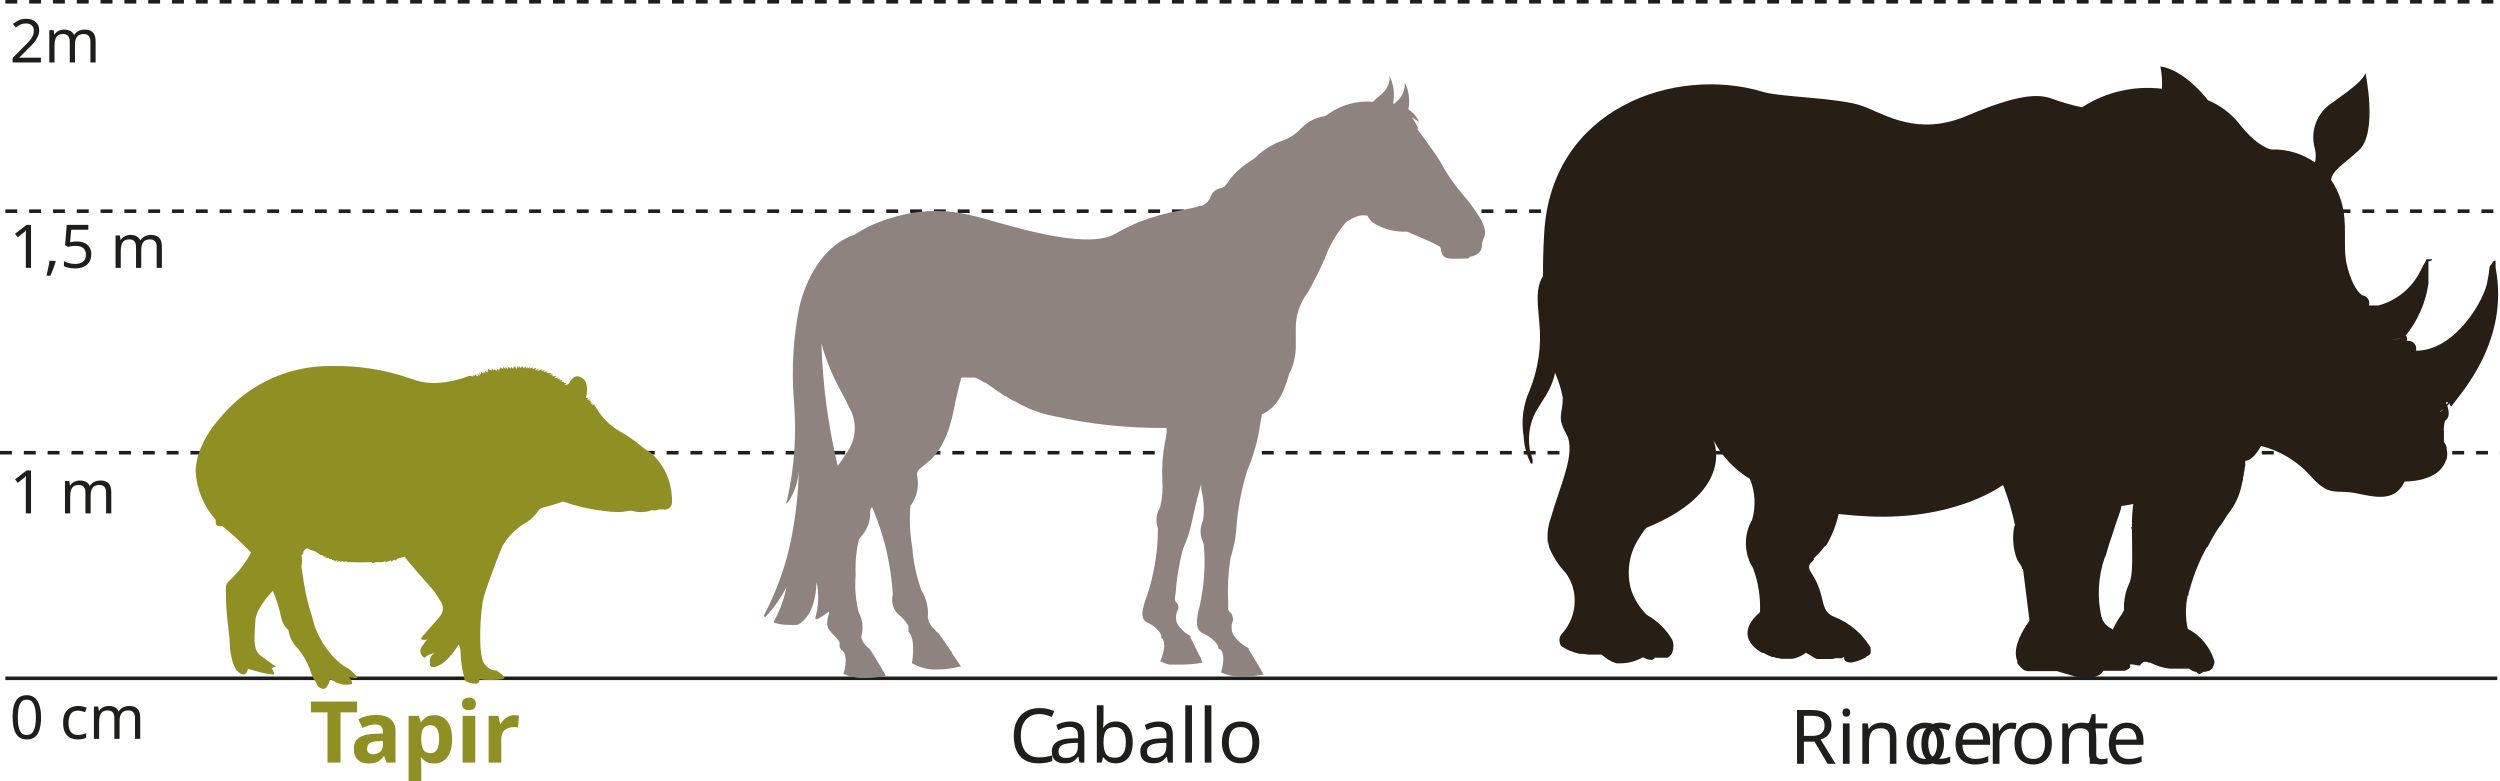
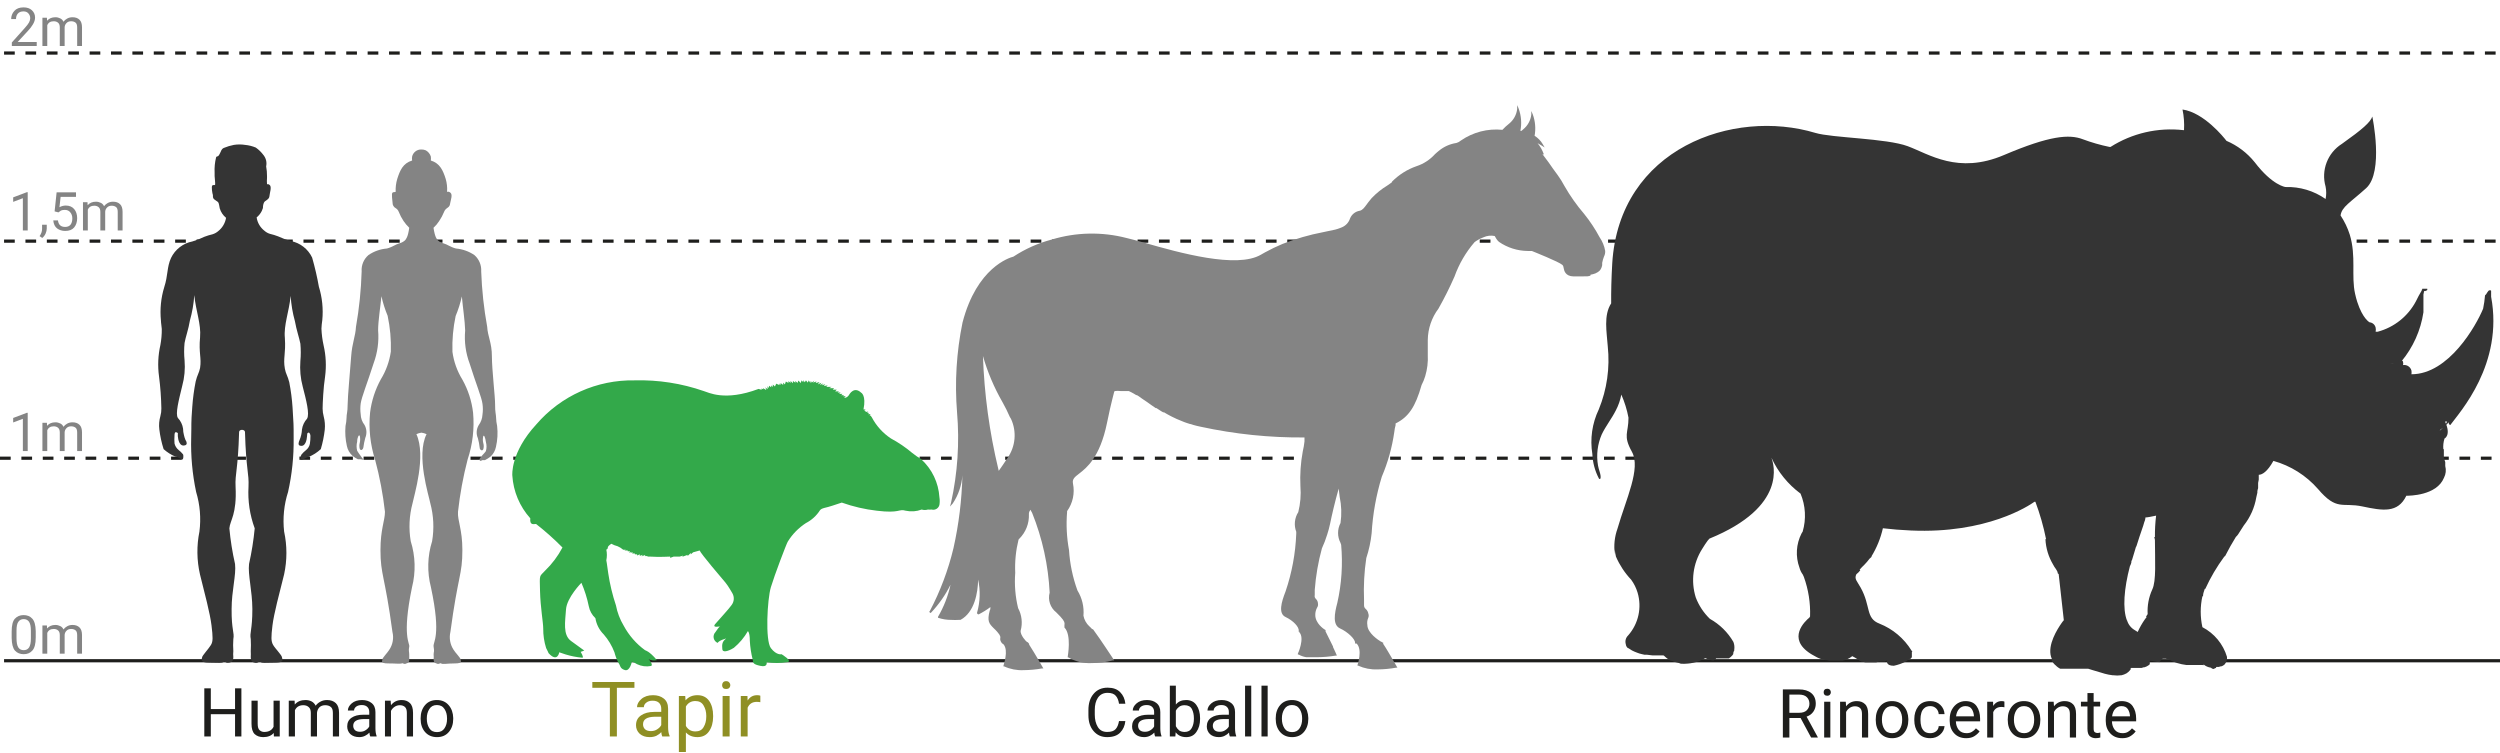
- <svg xmlns="http://www.w3.org/2000/svg" viewBox="0 0 210.01 65.56">
+ <svg xmlns="http://www.w3.org/2000/svg" viewBox="0 0 233.79 70.38">
  <defs>
-     <style>.cls-1,.cls-2{fill:none;stroke:#1e1e1c;stroke-miterlimit:10;stroke-width:0.3px;}.cls-1{stroke-dasharray:1 1;}.cls-3{font-size:6.32px;}.cls-10,.cls-3{fill:#1e1e1c;font-family:BarlowSemiCondensed-Light, Barlow Semi Condensed;font-weight:300;}.cls-4{letter-spacing:0em;}.cls-5{font-size:7.17px;font-family:BarlowSemiCondensed-SemiBold, Barlow Semi Condensed;font-weight:600;}.cls-13,.cls-5{fill:#8f8f24;}.cls-6{letter-spacing:-0.03em;}.cls-7{letter-spacing:0em;}.cls-8{letter-spacing:0em;}.cls-9{letter-spacing:-0.01em;}.cls-10{font-size:5.06px;}.cls-11{fill:#271e16;}.cls-12{fill:#8e837e;}</style>
+     <style>
+ 	.cls-1,
+ 	.cls-2{fill:none;stroke:#1e1e1c;stroke-miterlimit:10;stroke-width:0.3px;}
+ 	.cls-1{stroke-dasharray:1 1;}
+ 	.cls-3{font-size:6.32px;}
+ 	.cls-10,
+ 	.cls-3{fill:#1e1e1c;font-family:"Roboto", sans-serif;}
+ 	.cls-4{letter-spacing:0em;}
+ 	.cls-5{font-size:7.17px;fill:#8f8f24;font-family:"Roboto", sans-serif;}
+ 	.cls-6{letter-spacing:-0.03em;}
+ 	.cls-7{letter-spacing:0em;}
+ 	.cls-8{letter-spacing:0em;}
+ 	.cls-9{letter-spacing:-0.01em;}
+ 	.cls-10{font-size:5px;fill:#848484;}
+ 	.cls-11{fill:#343434;}
+ 	.cls-12{fill:#33a94a;}
+ 	.cls-13{fill:#848484;}
+ </style>
  </defs>
  <g data-name="Layer 2">
-     <line class="cls-1" x2="210.01" y1="38.03" y2="38.03" />
-     <line class="cls-1" x1=".45" x2="210.01" y1="17.74" y2="17.74" />
-     <line class="cls-1" x1=".45" x2="210.01" y1=".15" y2=".15" />
-     <line class="cls-2" x1=".45" x2="209.78" y1="56.98" y2="56.98" />
-     <text class="cls-3" transform="translate(84.77 64.06)">
-       <tspan class="cls-4">C</tspan>
-       <tspan x="3.29" y="0">aballo</tspan>
+     <line class="cls-1" x2="233.79" y1="42.85" y2="42.85" />
+     <line class="cls-1" x1=".38" x2="233.79" y1="22.55" y2="22.55" />
+     <line class="cls-1" x1=".38" x2="233.79" y1="4.96" y2="4.96" />
+     <line class="cls-2" x1=".38" x2="233.79" y1="61.79" y2="61.79" />
+     <text class="cls-3" transform="translate(88.41 68.87)">
+       <tspan x="13" y="0">Caballo</tspan>
    </text>
-     <text class="cls-5" transform="translate(25.98 64.06)">
-       <tspan class="cls-6">T</tspan>
-       <tspan x="3.45" y="0">apir</tspan>
+     <text class="cls-3" transform="translate(12.59 68.87)">
+       <tspan x="6" y="0">Humano</tspan>
    </text>
-     <text class="cls-3" transform="translate(150.35 64.16)">Rino<tspan class="cls-7" x="10.71" y="0">c</tspan>
-       <tspan x="13.58" y="0">e</tspan>
-       <tspan class="cls-8" x="16.52" y="0">r</tspan>
-       <tspan x="18.53" y="0">on</tspan>
-       <tspan class="cls-9" x="24.55" y="0">t</tspan>
-       <tspan x="26.46" y="0">e</tspan>
+     <text class="cls-5" transform="translate(49.22 68.87)">
+       <tspan x="6" y="0">Tapir</tspan>
    </text>
-     <text class="cls-10" transform="translate(.81 62.07)">0 cm</text>
-     <text class="cls-10" transform="translate(.81 43.13)">1 m</text>
-     <text class="cls-10" transform="translate(.81 22.5)">1,5 m</text>
-     <text class="cls-10" transform="translate(.81 5.25)">2m</text>
-     <path class="cls-11" d="M128,36.71a5.28,5.28,0,0,0,.6,2.22s.1.09.12,0c.13-.25-.18-.91-.21-1.18a5.07,5.07,0,0,1,.34-2.83c.37-.77.9-1.43,1.28-2.19a5.23,5.23,0,0,0,.5-1.42,9.81,9.81,0,0,1,.65,2.09c0,1.44-.53,1.59.31,3.09s-.54,4.28-1.31,7a4.85,4.85,0,0,0-.24,2.29c0-.14,0-.28,0-.42a2.76,2.76,0,0,0,.11.67,7.13,7.13,0,0,0,1.37,2.09,4,4,0,0,1,.59,1.17,4.14,4.14,0,0,1-.86,3.9.8.8,0,0,0-.22.8c0,.12.13.36.25.36h0s0,0,0,0l.13.08,0,0,.19.11h0l.2.1,0,0,.46.17h0l.22.06h0l.25.06h0l.24,0h0l.49.06h.68l.15,0h0l.1,0h.06s.07,0,.09,0h0a4,4,0,0,0,.34.27l.11.07.09.07.15.08.1.06.16.07.12.05.19.06.1,0a1.76,1.76,0,0,0,.31,0,3.76,3.76,0,0,0,1.77-.49s.05,0,.06,0,0,0,0,0a1.81,1.81,0,0,0,.71.21h0c.07,0,.13-.09.2-.09s0-.1,0-.1h.39l.09,0,.13,0,.09,0,.13,0,.09,0,.11,0,.09,0,.1-.06.08-.06.09-.09.06-.07a.5.5,0,0,0,.08-.12l0-.07a1.35,1.35,0,0,0,.08-.24s0-.05,0-.08h0a1.33,1.33,0,0,0-.08-.71,5.6,5.6,0,0,0-2.13-2.09,5.37,5.37,0,0,1-1.29-2,5.24,5.24,0,0,1,.58-4.38h0a9.34,9.34,0,0,1,.52-.78,1.36,1.36,0,0,1,.16-.17c7.12-2.91,5.83-6.83,5.62-7.35h0A8.29,8.29,0,0,0,147,40.23a5.24,5.24,0,0,1,.18,3.45,1,1,0,0,0-.1.17s0,0,0,0a3.93,3.93,0,0,0-.19,3.1s0,0,0,0a1.92,1.92,0,0,0,.3.63l.1.21a9.59,9.59,0,0,1,.56,3.59l-.07.11s0,0,0,0c-.38.31-2.08,1.88.12,3.28l.15.08h0l.1,0,.29.16.14.06.28.12.12,0,.28.09.09,0,.28.06h.07l.27,0h.36l.24,0h0l.22-.05h0l.21-.07h0a2.21,2.21,0,0,0,.74-.42s0,0,0,0h0s-.11,0-.11,0h0c.58.29.7.46,1,.56h.12l.2,0,.12,0,.17,0h.48l.13,0h.08l.27-.07h.05l.12,0,.07,0,.11,0,.07,0,.09,0,0,0,.15-.08,0,0,.06,0,0,0,0,0h0s0,0,0,0-.14.45.61.45h0a4.14,4.14,0,0,0,1.12-.39c.07,0,.13-.13.19-.16l.05,0,.11-.07,0,0,.08-.07,0,0,.06-.09v0a.65.65,0,0,0,0-.13l0,0s0-.07,0-.1v0s.05-.06,0-.09,0,0,0-.06l0-.09h0a.11.11,0,0,1,0,0,.35.35,0,0,0-.07-.12,6.15,6.15,0,0,0-2.93-2.45c-1.29-.48-.77-1.59-1.71-3.27-.32-.58-.6-.79-.39-1.21a2.26,2.26,0,0,0,.34-.35s0-.06-.05-.06c.12-.13.26-.28.44-.45a4.69,4.69,0,0,0,.46-.54,2.18,2.18,0,0,0,.22-.21s0,0,0,0a8.75,8.75,0,0,0,1-2.57c.8.09,1.65.16,2.54.2,6.89.31,10.73-2.26,11.22-2.61h.07a21.74,21.74,0,0,1,1,3.39h-.06a5,5,0,0,0,.22,2.83c.12.27.42.53.42.79h0s.07,0,.09.08l.52,4.16h0s0,0,0,0l0,.06h0l0,.08,0,0-.07.1h0c-.42.59-1.31,2-1,3.1a.84.84,0,0,0,.06.14.74.74,0,0,0,0,.14h0l0,.06a2,2,0,0,0,.17.23l.22.22.07.06.13.1.08,0,.11.07.09,0,.1,0,.08,0,.1,0,.09,0h.57l.35,0h.82l.14,0,.16,0,.11,0,.05,0h-.1s.64.2,1.15.34a4.64,4.64,0,0,0,.7.19h0a2.84,2.84,0,0,0,.38,0h.08a2.68,2.68,0,0,0,.65,0h.06a1.32,1.32,0,0,0,.45-.18l.05,0a.83.83,0,0,0,.15-.11h0a.57.57,0,0,0,.13-.14l0,0a1.13,1.13,0,0,0,.1-.13h.07s-.05,0-.05,0h0v0a0,0,0,0,0,.06,0v0h.09s0,0,0,0,.07,0,.11,0h.3l.13,0H178l.15,0,.07,0,.2,0,.06,0,.19-.08,0,0a1.18,1.18,0,0,0,.19-.11.39.39,0,0,0,.08-.1s0,0,0,0a.36.36,0,0,0,0-.09.09.09,0,0,1,0,0,.28.28,0,0,1,0-.09s0,0,0-.08h-.07l0,0,.05,0s0,0,0,0c.3,0,.59.11.85.11h0s.07-.15.11-.15.12-.16.18-.16h.06l.21,0h0a.67.67,0,0,1,.17.06l.06,0v0h.07a4.61,4.61,0,0,0,1.64.51h.71l.24,0h.07l.15,0,.06,0,.12,0,.05,0,.12,0h0s.07,0,.09,0v0h0a1.4,1.4,0,0,0,.66.29s0,.05,0,.05.15.11.22.11h0c.07,0,.15-.08.22-.09s0-.09.05-.09l.21,0h0l.2-.06h.05l.17-.08h0l.14-.11,0,0,.11-.15c0-.1.07-.19.1-.29s0-.06,0-.1a.88.88,0,0,0,0-.16v-.09l0-.11s0,.05,0,0a1.69,1.69,0,0,0,0,.23h0a4.52,4.52,0,0,0-2.23-2.7,6.43,6.43,0,0,1,0-2.8l.06,0s0,0,0-.06c0-.2.1-.4.15-.61l0,0s0,0,0,0A16.25,16.25,0,0,1,185.36,46l.09-.06s0,0,0,0c.31-.61.64-1.19,1-1.72a.91.91,0,0,0,.2-.24s0,0,0,0l.52-.81a5.7,5.7,0,0,0,1.15-2.47h0s0,0,0,0,.06-.28.1-.42l0-.13a2.86,2.86,0,0,0,.07-.28l0-.13.06-.25,0-.1.06-.29h0c0-.1,0-.18,0-.26v0c0-.05,0-.09,0-.13.31,0,.78-.27,1.33-1.25A8.36,8.36,0,0,1,194,39.87c1.72,2,2.19,1.19,4,1.58s3.22.63,4-1c0,0,.05,0,0,0,.25,0,2.75,0,3.41-1.63a1.48,1.48,0,0,0,.12-1.07s0,0,0-.06h0l0-.07,0-.07a.56.56,0,0,0-.05-.08l0-.07-.07-.11-.06-.08a.22.22,0,0,0-.05-.08.3.3,0,0,0,0-.08l0-.08,0-.09,0-.09,0-.07,0-.14a.14.14,0,0,1,0-.06,1.06,1.06,0,0,1,0-.19s0,0,0,0a2.71,2.71,0,0,1,.1-1s.64-.27.06-1.54h.19a2.27,2.27,0,0,1-.62.79l-.07,0s0,0,0,0a4.43,4.43,0,0,0,.83-.71s0,.13,0,.12.06.14.14.14h0c.85-1.17,4.89-5.54,3.71-11.65,0-.06,0-.39,0-.43l0,0a.36.36,0,0,0,0-.09v0l0-.06h0l-.07,0h0l-.06,0h0l-.06.06,0,0-.09.12s0,0,0,0-.09.13-.11.18l-.11.11v0a9.62,9.62,0,0,1-.18,1.21c-.18,1.47-2.65,5.88-6,5.88h0a1.22,1.22,0,0,0,0-.33.69.69,0,0,0-.77-.5.45.45,0,0,0,0-.29c0-.09-.09-.14-.24-.14a1.39,1.39,0,0,1-1,.31,1.72,1.72,0,0,0,.88-.21h.17a9,9,0,0,0,2-4.48c0-.12,0-.39,0-.5s0-.06,0-.09,0-.19,0-.26,0-.1,0-.12,0-.36,0-.36h0s0-.06,0-.14,0,.07,0,.06a1.11,1.11,0,0,0,0-.17l0,0a2.32,2.32,0,0,0,0-.3h.1s.2-.07.2-.09h0v-.07h0s-.23,0-.24,0h-.22l0,0h0a.05.05,0,0,0,0,0h0l0,0h0l-.05.06v0l0,.05v0h0c-.15.24-.34.62-.53,1a5.53,5.53,0,0,1-3.46,2.77H199a.66.66,0,0,0-.55-.85s-.62-.32-1.11-1.85c-.07-.22-.13-.46-.2-.73-.37-1.62.12-3.41-.48-5.38a6.9,6.9,0,0,0-.84-1.74c.12-.8.88-1.16,2.33-2.48,1.62-1.47.56-6.49.56-6.49-.18.52-.89,1.14-2.76,2.47a3.44,3.44,0,0,0-1.48,3.92,2.65,2.65,0,0,1,0,1.12,6,6,0,0,0-3.64-1.09s-1.17-.13-2.79-2.25a6.69,6.69,0,0,0-2.56-1.89l0,0a.05.05,0,0,0,0,0c-.25-.33-2.05-2.56-4-2.84a7.13,7.13,0,0,1,.13,1.87s-.05,0-.05,0v0A10.1,10.1,0,0,0,174.92,9h0l-.09,0a18.08,18.08,0,0,1-2.43-.7c-1.22-.47-3-.34-7.15,1.42s-6.83-.08-8.75-.8-6.86-.74-8.38-1.2c-7.43-2.24-17.81,1.37-18.4,11.85-.08,1.34-.11,2.54-.1,3.62-.71,1.09-.39,2.62-.32,3.84a11.9,11.9,0,0,1-.8,5.75A6.73,6.73,0,0,0,128,36.71Zm48.53,15.12a9.18,9.18,0,0,1,.26-4.95,1.36,1.36,0,0,0,.13-.3s0,0,0,0a2.33,2.33,0,0,1,.07-.25c.11-.39.21-.73.31-1a1.84,1.84,0,0,0,.09-.25v0c.4-1.29.61-1.77.71-2.14a1.51,1.51,0,0,0,.1-.38h0s0,0,0-.06c.16,0,.52-.07,1-.16a14.36,14.36,0,0,0-.11,1.93s-.07,0-.06,0l.06.26c0,1.82.14,3.73-.24,4.51a4.65,4.65,0,0,0-.42,2.22l-.14.22s0,.05,0,.05l-.13.18h0a6.28,6.28,0,0,0-.67,1.17l-.26-.15A1.48,1.48,0,0,1,176.54,51.83Zm28-17.3h0ZM173.27,56.47h0l.06,0Zm-4.65-16h0v0Z" />
-     <path class="cls-12" d="M64.15,51.74l.13.1.06-.06a10.41,10.41,0,0,0,1.73-2.48A9.86,9.86,0,0,1,65,52.22l0,0,0,.08,0,0a3.76,3.76,0,0,0,1.22.19,4.64,4.64,0,0,0,.63,0l.16,0h0c1.26-.68,1.56-2.44,1.58-3.61a5.94,5.94,0,0,1-.1,3l0,.06.09.08.07,0a8.27,8.27,0,0,0,1-.65c0,.11,0,.22-.06.3-.25,1,0,1.18.35,1.58l.33.34c.31.36.28.47.26.57s0,.23.13.42a.53.53,0,0,0,.15.11c.49.56.06,1.86.05,1.87l0,.07.06,0a3.89,3.89,0,0,0,1.74.33,9.31,9.31,0,0,0,1.65-.16l.12,0-.15-.27c-.08-.12-.18-.3-.29-.5l0,0c-.19-.32-.6-1-.83-1.36l-.05-.07c-.08-.12-.13-.16-.18-.17s-.63-.62-.57-1a2.68,2.68,0,0,0-.23-2,9.63,9.63,0,0,1-.25-3.16,10.39,10.39,0,0,1,.29-3l.06-.08a2.91,2.91,0,0,0,.87-2.17.48.48,0,0,1,.16-.42,1.69,1.69,0,0,0,.12.28A22,22,0,0,1,75,49.94a1.69,1.69,0,0,0,.58,1.77,4.76,4.76,0,0,1,.39.39c.37.42.36.55.35.66a.4.4,0,0,0,0,.19h0v0a.13.13,0,0,0,0,.12c.65.66.29,2.56.29,2.58l0,.08.06,0a3.7,3.7,0,0,0,2.06.51,7.52,7.52,0,0,0,1.86-.24l.14,0-.26-.39c-.12-.18-.28-.43-.48-.71l0-.05c-.29-.43-.84-1.24-1.17-1.69l0,0-.06,0L78.62,53a.68.68,0,0,0-.15-.15,1.65,1.65,0,0,1-.53-1,3.69,3.69,0,0,0-.54-2.27A13.12,13.12,0,0,1,76.64,46a13.6,13.6,0,0,1-.17-3.4l0-.09A3.15,3.15,0,0,0,77.05,40c-.08-.4.14-.58.56-.9h0l0,0c.64-.5,1.84-1.42,2.48-4.52.08-.39.16-.8.26-1.25.07-.29.13-.57.2-.84s.13-.49.19-.72l.06-.05h0l0,0a2.2,2.2,0,0,1,.51,0l.16,0h.13l.08,0,.11,0,.12,0h0l.13.06a5.27,5.27,0,0,1,.52.27l0,0,.14.09.06,0,.15.09.07.05.27.19.43.3.32.22.09.06.24.17.11.07.07,0,.45.29.15.09.08,0,.26.15.21.12.24.12,0,0,.21.1.2.09.16.08.35.14.2.07.22.08.27.09h0l.31.08.33.09.34.07a41.25,41.25,0,0,0,9.27,1H98c0,.11,0,.23,0,.35a5.44,5.44,0,0,1-.15.9,13.39,13.39,0,0,0-.21,3.11,7.26,7.26,0,0,1-.19,2.32v0a2,2,0,0,0-.18,1.76l0,.16A18,18,0,0,1,96.37,50c-.38,1-.67,2,0,2.29s1.24.89,1.18,1.26l0,.06.06,0,0,0s0,0,0,0c.5.53-.13,1.89-.13,1.9l0,.07.07,0a2.46,2.46,0,0,0,.69.25h.05l.1,0,.15,0h.72a10,10,0,0,0,1.66-.15l.11,0-.12-.26c0-.12-.13-.3-.23-.5l0,0c-.16-.32-.48-1-.67-1.34l0-.07,0-.06,0,0-.12-.08h0c-.1-.06-1.16-.73-1.1-1.49a1.37,1.37,0,0,1,.17-.67A.55.55,0,0,0,99,51a.61.61,0,0,0-.19-.41.37.37,0,0,1-.11-.35l.06-.46a19.69,19.69,0,0,1,.63-3.72,8,8,0,0,0,.47-1.22,8.83,8.83,0,0,0,.26-1v0c.15-.71.44-2,.78-3.17,0,.25,0,.5.08.74a6.83,6.83,0,0,1,.08,2.34,2,2,0,0,0,0,1.78l.06.17a16.84,16.84,0,0,1-.34,5.19c-.26,1-.44,2,.25,2.3s1.35.9,1.33,1.28v.06l.06,0,.07,0s0,0,0,0c.56.53.09,1.9.09,1.91l0,.07.07,0a3.87,3.87,0,0,0,1.74.33,9.44,9.44,0,0,0,1.65-.16l.12,0-.16-.27c-.07-.12-.17-.29-.28-.5l0,0c-.19-.32-.6-1-.83-1.36l0-.07,0-.05h0l-.06,0a.17.17,0,0,0-.13-.08h0c-.24-.15-1.21-.78-1.23-1.49a1.18,1.18,0,0,1,.08-.66.43.43,0,0,0,0-.36.69.69,0,0,0-.23-.42.38.38,0,0,1-.15-.35v-.46a18.29,18.29,0,0,1,.2-3.75,10.31,10.31,0,0,0,.47-2.22v0a21.87,21.87,0,0,1,.91-5.06,15.52,15.52,0,0,0,1.12-4,3.35,3.35,0,0,1,.12-.6l0-.15h0v0c1.15-.57,1.76-1.48,2.31-3.43a4.23,4.23,0,0,0,.33-.8v0a5.58,5.58,0,0,0,.22-1.87c0-.27,0-.5,0-.71a.17.17,0,0,0,0-.07v-.08l0-.31-.09,0h.09a.76.76,0,0,0,0-.15,4.82,4.82,0,0,1,1-2.82,31.59,31.59,0,0,0,1.43-2.85,9.63,9.63,0,0,1,1.79-3.07l.14-.1a3,3,0,0,1,.66-.34,1.6,1.6,0,0,1,1-.11,2.37,2.37,0,0,0,.15.24,1.4,1.4,0,0,0,.24.29,4.73,4.73,0,0,0,2.57.81l.37,0c.19.08,2.38,1,2.71,1.23a.47.47,0,0,1,.14.34c.06.29.13.69.88.7l.63,0c.56,0,.79,0,.88-.08l0,0,0,0v-.07a1.9,1.9,0,0,0,.43-.12,1,1,0,0,0,.42-.28h0l0,0a.87.87,0,0,0,.2-.47.78.78,0,0,0,0-.14v-.06a2.73,2.73,0,0,1,.17-.56,1.1,1.1,0,0,0,.1-.51,3.08,3.08,0,0,0-.49-1.22,14.87,14.87,0,0,0-1.49-2A15.43,15.43,0,0,1,121,13.61a9.24,9.24,0,0,0-.6-.92c-.11-.14-.26-.36-.44-.61l-.15-.22-.23-.31c-.17-.24-.36-.5-.56-.76h0l.11.05,0-.06a3.38,3.38,0,0,0-.54-.92l.33.2.3.18-.17-.3a2.31,2.31,0,0,0-.74-.75,3.57,3.57,0,0,0-.16-1.94L118,6.93l0,.34a2,2,0,0,1-.73,1.31l-.15.13-.1,0a3.66,3.66,0,0,0-.15-2l-.14-.32,0,.35A2,2,0,0,1,115.94,8a4.78,4.78,0,0,0-.6.55,5.63,5.63,0,0,0-3.72,1,1.24,1.24,0,0,1-.39.22,3.24,3.24,0,0,0-1.57.69,4.12,4.12,0,0,0-.35.31,3.8,3.8,0,0,1-1.65,1.07,5.75,5.75,0,0,0-2.2,1.4l0,0c-.08.06-.23.17-.41.28a7.5,7.5,0,0,0-1.41,1.15,5.59,5.59,0,0,0-.48.62c-.21.3-.32.46-.59.51a1.11,1.11,0,0,0-.86.68,1.28,1.28,0,0,1-.74.8l-.14,0h0l-.44.14-.77.16-.31.07a20.06,20.06,0,0,0-3.64,1c-.54.23-1.07.48-1.56.75l-.36.21c-2.17,1.28-7.32-.18-10.4-1.05-.66-.19-1.23-.35-1.63-.44a12.29,12.29,0,0,0-6.68.14,11.36,11.36,0,0,0-3.31,1.49h0c-.33.08-3.27,1-4.55,5.9a28.36,28.36,0,0,0-.49,8A27.26,27.26,0,0,1,66.12,42l-.1.35.25-.27a5.4,5.4,0,0,0,.83-2.51A32.52,32.52,0,0,1,66.31,46a23.94,23.94,0,0,1-2.12,5.66ZM70.34,39A51.23,51.23,0,0,1,69,28.85,18.54,18.54,0,0,0,70.72,33c.27.51.51,1,.66,1.32a.6.6,0,0,0,.09.15A3.5,3.5,0,0,1,71.15,38c-.27.44-.53.81-.78,1.14A.58.58,0,0,0,70.34,39Z" />
-     <path class="cls-13" d="M20.83,56.19s-.15,1-1,.08a3,3,0,0,0-.23-.48A6,6,0,0,1,19.3,54c0-.58-.27-1.94-.31-3.54s-.07-1.28.47-1.87a8.7,8.7,0,0,0,1.63-2.17,25.57,25.57,0,0,0-2.43-2.24c-.21,0-.61.17-.54-.52a6.61,6.61,0,0,1-1.68-4s-.19-2.14,2.25-4.79a11.87,11.87,0,0,1,9.19-4.12,18.73,18.73,0,0,1,6.46,1c.43.11,1.93,1,5.13-.19l.28.08V31.5l.15.08,0-.11s.29.19.29.15a1.49,1.49,0,0,0-.08-.23l.2.18-.05-.28.14.18,0-.23.21.15,0-.18.15.15,0-.24.19.18L41,31l.31.14,0-.15.21.11V31l.24.18,0-.22.17.16.08-.26.25.13,0-.17.2.17v-.18l.22.2,0-.2.24.16,0-.16.19.18.08-.23.24.24,0-.25.17.17,0-.2.14.21.11-.18.17.21.09-.21.16.24,0-.2.08.17.25-.2-.13.2.34-.11-.1.15.37-.1-.16.22.34-.15-.14.21L45.6,31l-.15.18.33-.1-.14.17.36-.06-.12.14.48,0-.21.13h.33l-.12.14.37,0-.15.17.36-.06-.14.11.29,0-.14.12.32,0-.12.14.27,0-.11.1.26,0-.15.17s.31,0,.42-.21.52-.88,1.17-.29c0,0,.5.24.22,1.58h.19l-.12.13h.26l-.09.1h.22l-.16.14.2,0-.11.11h.2L49.7,34,50,34l-.1.09s.1,0,.21.21a5.39,5.39,0,0,0,1.78,1.83,12,12,0,0,1,2,1.37c.22.19.61.43.83.58a5.21,5.21,0,0,1,1.71,3.56,2.19,2.19,0,0,1,0,.72.59.59,0,0,1-.73.43,1.12,1.12,0,0,1-.33,0,1,1,0,0,1-.6.06,2.61,2.61,0,0,1-1.49.11c-.67-.21-.52.26-2.7-.06a14.51,14.51,0,0,1-3.27-.77l-.89.29c-.56.19-1,.19-1.16.43a3.5,3.5,0,0,1-1.32,1.2,5.43,5.43,0,0,0-1.68,1.73c-.14.2-1.25,3.13-1.59,4.26s-.54,5,0,5.7,1,.57,1,.57,1.12.67.52.74a5.71,5.71,0,0,1-1.92,0s.14.51-.58.36-.67-.28-.71-.58a9,9,0,0,1-.28-1.78c0-.79-.18-.9-.18-.9a5.77,5.77,0,0,1-1.31,1.56c-.63.4-1.06.43-1.08.14s-.11-.66.36-1c0,0-.65.16-.8.41a.62.62,0,0,1-.21-1c.42-.64.46-.55.46-.55s-.81.19-.47-.23,1.28-1.4,1.52-1.75a1,1,0,0,0,.08-1.12s-.41-.71-.65-1S34.09,47,34,46.76l-.61.17-.22.19V47l-.33.18v-.11l-.5.18.08-.11-.31.08-.55,0-.34.12.05-.12s-1.07.05-1.9,0h-.23v-.07l-.33.07.06-.11-.36.14.12-.15-.29.09,0-.14-.25.12,0-.12-.2,0,0-.09-.25,0,0-.12-.21.08.1-.11-.24.09.11-.14-.23,0,0-.07H27l.16-.07-.25,0s-.38-.32-.54-.33a2.72,2.72,0,0,1-.58-.24s-.29.18-.32.32.06.17-.15.24a2.4,2.4,0,0,1,0,1s.06.28.18,1.2a18.5,18.5,0,0,0,.72,3,6,6,0,0,0,.73,1.9,6.63,6.63,0,0,0,2,2.29s.39.07,1.11.93a1.05,1.05,0,0,1-.79-.11s.5.56.24.66a2.05,2.05,0,0,1-1.32-.18,1.39,1.39,0,0,0-.48-.22s-.18.93-.66.77-.4-.41-.58-.64A4.41,4.41,0,0,1,26,56.13a5.83,5.83,0,0,0-1-1.67,2.64,2.64,0,0,1-.77-1.52,2,2,0,0,1-.62-1.11,11.59,11.59,0,0,0-.69-2.2s-1.44,1.45-1.47,2.53-.31,2.37.47,2.94l1.24.89-.34.13s.3.47.18.55a8.42,8.42,0,0,1-1.59-.32Z" />
+     <text class="cls-3" transform="translate(131.21 68.97)">
+       <tspan x="35" y="0">Rinoceronte</tspan>
+     </text>
+     <text class="cls-10" transform="translate(.81 61.13)">0m</text>
+     <text class="cls-10" transform="translate(.81 42.18)">1m</text>
+     <text class="cls-10" transform="translate(.81 21.55)">1,5m</text>
+     <text class="cls-10" transform="translate(.81 4.3)">2m</text>
+     <path class="cls-11" d="M148.91,42.46a5.4,5.4,0,0,0,.62,2.3s.1.09.13,0c.12-.26-.19-.94-.22-1.22a5.12,5.12,0,0,1,.35-2.92c.38-.79.93-1.47,1.32-2.25a5.24,5.24,0,0,0,.51-1.47,10,10,0,0,1,.67,2.16c0,1.48-.54,1.63.32,3.19s-.55,4.4-1.35,7.19a5,5,0,0,0-.25,2.36c0-.14,0-.29,0-.43a3.56,3.56,0,0,0,.11.69,7.46,7.46,0,0,0,1.42,2.15,4,4,0,0,1,.6,1.21,4.22,4.22,0,0,1-.88,4,.81.81,0,0,0-.22.83c0,.13.13.37.25.37h0s0,0,0,0l.14.09,0,0,.19.12h0l.21.1,0,0c.15.07.31.12.47.18h0l.23.06h0l.26.06h0l.24,0h0l.5.06h.51l.16,0h0l.16,0h0l.1,0,0,0h0s.08,0,.09,0h0c.06,0,.18.16.35.28l.11.08.1.06.14.09.11,0,.17.08L157,62l.19.07.11,0a1.77,1.77,0,0,0,.32,0,4,4,0,0,0,1.83-.51s.05,0,.06,0,0,0,0,0a1.94,1.94,0,0,0,.72.21h0c.06,0,.13-.1.2-.09s0-.11.05-.11H161l.15,0,.09,0,.13,0,.09,0,.12,0,.09,0,.1-.07.08-.06.09-.09a.23.23,0,0,0,.07-.07l.08-.12,0-.08q0-.11.09-.24s0-.06,0-.08h0a1.42,1.42,0,0,0-.08-.73,5.82,5.82,0,0,0-2.2-2.16,5.5,5.5,0,0,1-1.32-2,5.44,5.44,0,0,1,.59-4.52h0c.21-.36.41-.63.53-.8l.16-.18c7.34-3,6-7,5.8-7.56h0a8.67,8.67,0,0,0,2.72,3.35,5.33,5.33,0,0,1,.2,3.55.87.87,0,0,0-.11.18s0,0,0,0a4,4,0,0,0-.19,3.2s0,0,0,0a1.9,1.9,0,0,0,.31.64,1.47,1.47,0,0,1,.1.22,9.87,9.87,0,0,1,.58,3.7l-.07.11s0,0,0,0c-.39.32-2.14,1.94.13,3.38l.15.09h0a.39.39,0,0,0,.11.06l.29.16.14.07.3.12.11,0,.29.09.1,0,.28.06h.08l.27,0h.38l.25,0h0l.23,0h0l.22-.06h0a2.23,2.23,0,0,0,.76-.43h-.19c.6.29.73.48,1,.58h.13a.83.83,0,0,0,.21.06l.12,0,.17,0h.5l.13,0h.09l.28-.07,0,0,.12,0,.07,0,.12,0,.06,0,.1,0,.05,0,.16-.08,0,0,.06,0,0,0,0,0,0,0h0s0,0,0,0-.14.47.63.47h0a4.35,4.35,0,0,0,1.15-.41c.07,0,.13-.12.19-.16l.05,0,.11-.07.05,0,.08-.08,0,0a.47.47,0,0,0,.06-.09,0,0,0,0,0,0,0,.33.33,0,0,0,0-.13s0,0,0,0,0-.07,0-.11v0s0-.06,0-.09,0,0,0-.06a.29.29,0,0,0,0-.09v0l.05,0a.57.57,0,0,0-.08-.13,6.21,6.21,0,0,0-3-2.52c-1.32-.5-.79-1.64-1.76-3.37-.33-.6-.62-.81-.4-1.25a2,2,0,0,0,.36-.36s0-.06-.06-.06a6.12,6.12,0,0,1,.45-.47,5.23,5.23,0,0,0,.48-.56,2.09,2.09,0,0,0,.22-.2s0,0-.05,0a8.71,8.71,0,0,0,1.08-2.65c.83.1,1.7.17,2.62.21,7.1.32,11.06-2.33,11.56-2.69a.11.11,0,0,0,.08,0,22.58,22.58,0,0,1,1,3.5h-.06A5.13,5.13,0,0,0,192,52.8c.12.28.43.55.43.81h0s.07.06.09.08L193,58h0s0,0,0,0l-.05.06v0l-.06.07v0l-.08.11h0c-.43.61-1.35,2.07-1,3.2a.84.84,0,0,0,.06.14.83.83,0,0,0,0,.15h0a.43.43,0,0,1,0,.07,1.88,1.88,0,0,0,.18.24,1.45,1.45,0,0,0,.22.21l.07.07.13.1.09.06a.6.6,0,0,0,.11.06l.09,0,.1,0,.09,0,.1,0,.09,0h.59l.36,0h.85l.15,0,.16,0,.11,0,.05,0h0c-.08,0-.12,0-.12,0s.65.21,1.19.36a5.83,5.83,0,0,0,.71.19h0l.39.06h.08a2.42,2.42,0,0,0,.67,0h.06a1.84,1.84,0,0,0,.47-.18l0,0a1.11,1.11,0,0,0,.16-.12h0a.93.93,0,0,0,.14-.14s0,0,0,0a1.1,1.1,0,0,0,.11-.14h.07l-.05,0h-.06a.11.11,0,0,0,0-.06s0,0,.06,0v-.05h.09l0,0,.12,0h.31l.14,0,.1,0,.16,0h.07l.2-.06.07,0,.2-.08,0,0a1.32,1.32,0,0,0,.2-.12.76.76,0,0,0,.09-.09.05.05,0,0,1,0,0l0-.09a.13.13,0,0,0,0-.06.25.25,0,0,0,0-.09s0,0,0-.07l0,0h0l0,0,.05,0v0c.3,0,.61.12.87.12h0s.07-.16.11-.16.13-.16.19-.16h.07l.21,0h0l.17.06.07,0h0l0,0h0a4.76,4.76,0,0,0,1.69.53h.73a1.9,1.9,0,0,0,.25,0l.07,0,.15,0,.07,0,.12,0h0l.12,0h0s.08.05.09,0l0-.05h0a1.39,1.39,0,0,0,.68.3s0,0,0,0,.15.12.23.12h0c.08,0,.16-.09.23-.09s0-.1.06-.1l.21,0h0l.21-.06.05,0a.53.53,0,0,0,.17-.08h0a.61.61,0,0,0,.15-.12l0,0a.86.86,0,0,0,.1-.16,1.11,1.11,0,0,0,.1-.29.36.36,0,0,0,0-.1,1,1,0,0,0,0-.17v-.1c0-.05,0-.05,0-.1s0,0,0,0v.24h0a4.63,4.63,0,0,0-2.3-2.78,6.69,6.69,0,0,1,0-2.89l.06,0s0-.06,0-.06c0-.21.1-.42.16-.63,0,0,0,0,.05,0s0,0,0,0A16.84,16.84,0,0,1,208,52.06l.09-.07s0,0,0,0c.32-.63.66-1.23,1-1.78a1.21,1.21,0,0,0,.21-.24,0,0,0,0,0,0,0l.53-.83A5.79,5.79,0,0,0,211,46.51h0s0,0,0,0,.06-.3.1-.44a.5.5,0,0,0,0-.13c0-.1.05-.19.07-.29l0-.13c0-.09,0-.18,0-.26l0-.1.06-.31h0c0-.1,0-.19,0-.27v-.06s0-.09,0-.12c.32,0,.81-.29,1.37-1.3a8.63,8.63,0,0,1,4.17,2.63c1.77,2.08,2.26,1.23,4.15,1.63s3.32.65,4.11-1c0,0,0,0,0,0,.26,0,2.84,0,3.52-1.68a1.51,1.51,0,0,0,.12-1.1s0,0,0-.07h0s0,0,0-.08a.25.25,0,0,0,0-.07.59.59,0,0,0,0-.08l0-.07L228.6,43l0-.08-.06-.09a.59.59,0,0,0,0-.08.59.59,0,0,1,0-.08.36.36,0,0,1,0-.09l0-.09s0,0,0-.08,0-.09,0-.14a.14.14,0,0,0,0-.06c0-.06,0-.13,0-.2l-.05,0a2.62,2.62,0,0,1,.11-1s.65-.29.05-1.59h.2a2.38,2.38,0,0,1-.64.81l-.06,0s0,0,0,0a5,5,0,0,0,.85-.74s0,.13,0,.12.06.14.14.14h0c.88-1.2,5-5.7,3.82-12,0-.07,0-.4,0-.45s0,0,0,0a.94.94,0,0,0,0-.09l0,0s0-.05-.05-.06h0s-.05,0-.07,0h-.07l0,0-.06.05,0,0-.09.12,0,0s-.1.14-.12.19l-.11.11v0a10.14,10.14,0,0,1-.18,1.25C231.56,30.45,229,35,225.51,35h0a1.29,1.29,0,0,0,0-.34.7.7,0,0,0-.79-.52.49.49,0,0,0,0-.3c0-.09-.1-.14-.25-.15a1.45,1.45,0,0,1-1,.33,2,2,0,0,0,.91-.21h.18a9.36,9.36,0,0,0,2.07-4.61c0-.13,0-.4,0-.52s0-.07,0-.1,0-.19,0-.26a.45.45,0,0,1,0-.12c0-.1,0-.38,0-.38h0s0-.06,0-.13,0,.07,0,0,0-.12,0-.17,0,0,0,0,.06-.22.06-.3h.1s.2-.07.2-.1h0V27h0s-.24,0-.25,0h-.22l0,0h0l0,0h0l0,.05h0a.18.18,0,0,0-.05.07l0,0,0,.05v0h0a10.8,10.8,0,0,0-.54,1,5.71,5.71,0,0,1-3.57,2.85h-.2a.91.91,0,0,0,0-.38.64.64,0,0,0-.57-.5s-.64-.33-1.15-1.91c-.07-.22-.14-.47-.2-.75-.38-1.67.12-3.51-.5-5.54a7.11,7.11,0,0,0-.86-1.79c.12-.83.9-1.2,2.4-2.56,1.66-1.52.57-6.69.57-6.69-.18.53-.91,1.18-2.84,2.55a3.56,3.56,0,0,0-1.53,4,2.93,2.93,0,0,1,0,1.16,6.19,6.19,0,0,0-3.75-1.12s-1.22-.14-2.88-2.32a6.85,6.85,0,0,0-2.64-2l0,0,0,0c-.26-.34-2.11-2.64-4.11-2.93a7.39,7.39,0,0,1,.14,1.93s-.05,0-.06,0v0a10.5,10.5,0,0,0-6.81,1.57h0l-.1,0a17,17,0,0,1-2.5-.72c-1.26-.48-3.07-.35-7.37,1.48s-7-.09-9-.83-7.07-.77-8.63-1.24c-7.66-2.31-18.35,1.42-19,12.21-.08,1.38-.11,2.62-.1,3.73-.73,1.12-.41,2.7-.32,4a12.19,12.19,0,0,1-.84,5.92A7.06,7.06,0,0,0,148.91,42.46Zm50,15.58c-.43-1.1-.28-3,.27-5.09a1.53,1.53,0,0,0,.13-.32,0,0,0,0,0,0,0c0-.09,0-.18.07-.27.12-.4.22-.75.32-1.06,0-.08.07-.16.1-.25a0,0,0,0,0,0,0c.41-1.33.63-1.83.72-2.21a1.25,1.25,0,0,0,.11-.39h0s0,0,0-.06c.17,0,.54-.07,1-.17a15.29,15.29,0,0,0-.11,2s-.07,0-.06,0a2.14,2.14,0,0,0,.06.27c0,1.88.14,3.85-.25,4.64a4.87,4.87,0,0,0-.43,2.3l-.15.23s0,0,.05.05l-.14.18h0a7,7,0,0,0-.69,1.21l-.27-.17A1.56,1.56,0,0,1,198.91,58Zm28.84-17.82h0Zm-32.2,22.6h0Zm-4.8-16.49h0v0Z" />
+     <path class="cls-13" d="M86.89,57.22l.13.11.07-.06a10.84,10.84,0,0,0,1.8-2.59,10.29,10.29,0,0,1-1.17,3l0,0,0,.09,0,0a3.8,3.8,0,0,0,1.27.2,5.07,5.07,0,0,0,.66,0l.17,0h0c1.32-.71,1.63-2.55,1.65-3.77a6.35,6.35,0,0,1-.1,3.1l0,.06.09.09.07,0a7.4,7.4,0,0,0,1.09-.68c0,.12,0,.23-.06.32-.27,1-.06,1.23.36,1.65a4.08,4.08,0,0,1,.35.36c.32.37.29.48.27.59s0,.24.14.44a.67.67,0,0,0,.16.12c.51.58,0,1.94,0,2l0,.07.07,0a3.88,3.88,0,0,0,1.81.35,10.33,10.33,0,0,0,1.73-.16l.12,0-.16-.28c-.07-.13-.17-.31-.3-.52l0,0c-.2-.34-.63-1.07-.87-1.43l0-.07c-.09-.13-.14-.17-.19-.17s-.67-.66-.6-1.07a2.85,2.85,0,0,0-.24-2.1,10.5,10.5,0,0,1-.27-3.3,10.86,10.86,0,0,1,.31-3.11l.07-.08a3.06,3.06,0,0,0,.9-2.28.5.5,0,0,1,.17-.43c0,.09.08.19.13.29a23,23,0,0,1,1.64,7.46,1.76,1.76,0,0,0,.62,1.85l.4.41c.39.43.38.57.37.69a.45.45,0,0,0,0,.2h0l0,0a.11.11,0,0,0,0,.12c.67.69.3,2.68.3,2.71l0,.08.06,0a3.87,3.87,0,0,0,2.15.53,8,8,0,0,0,2-.25l.14,0-.27-.41-.5-.75,0,0c-.29-.44-.87-1.29-1.22-1.76l0,0-.06,0-.12-.11a.68.68,0,0,0-.15-.15,1.82,1.82,0,0,1-.56-1,3.87,3.87,0,0,0-.56-2.36,13.45,13.45,0,0,1-.79-3.78,13.46,13.46,0,0,1-.18-3.55l0-.09a3.29,3.29,0,0,0,.55-2.58c-.08-.42.15-.6.59-.94h0l0,0c.67-.52,1.93-1.49,2.59-4.72.08-.41.17-.84.28-1.31.07-.3.14-.6.21-.88s.13-.51.19-.75l.06-.05h0l0,0a2,2,0,0,1,.54,0l.16,0h.14l.09,0,.11,0,.13,0h0l.13,0a4.94,4.94,0,0,1,.55.29l0,0,.15.09.06,0,.16.1.07.05.28.2.46.31.32.23.1.07.25.17.11.08.07,0,.48.31.16.09.08,0,.27.16.22.12.25.13,0,0,.23.11a1,1,0,0,0,.21.1l.17.07a3,3,0,0,0,.36.15l.2.08.23.08.28.09h0c.11,0,.21.07.32.09s.23.06.34.09l.36.08a44.1,44.1,0,0,0,9.69,1h0c0,.12,0,.24,0,.37a7.27,7.27,0,0,1-.16.93,14.13,14.13,0,0,0-.22,3.26,7.46,7.46,0,0,1-.2,2.42v0a2.06,2.06,0,0,0-.19,1.84l0,.18a19,19,0,0,1-1,5.4c-.39,1-.7,2.06,0,2.39s1.29.93,1.23,1.31v.07l.06,0,0,0a.08.08,0,0,0,0,.05c.52.54-.13,2-.14,2l0,.08.07,0a2.19,2.19,0,0,0,.72.25h0l.1,0,.15,0h.76a11.11,11.11,0,0,0,1.74-.15l.11,0-.12-.28-.24-.52,0-.05c-.16-.34-.5-1-.7-1.41a.43.43,0,0,0,0-.07l0-.06,0,0-.13-.08s0,0,0,0S123,58.31,123,57.51a1.4,1.4,0,0,1,.17-.69.5.5,0,0,0,.08-.38.62.62,0,0,0-.19-.43.36.36,0,0,1-.11-.36c0-.08,0-.25,0-.48a20.5,20.5,0,0,1,.67-3.89,10.15,10.15,0,0,0,.49-1.28,9.52,9.52,0,0,0,.27-1v0c.15-.74.46-2.1.81-3.31l.09.77a7,7,0,0,1,.08,2.45,2,2,0,0,0,0,1.86l.06.18a17.51,17.51,0,0,1-.36,5.43c-.27,1-.45,2.07.26,2.39s1.42,1,1.4,1.34v.07l.06,0,.08,0s0,0,0,0c.58.55.1,2,.09,2l0,.07.06,0a4,4,0,0,0,1.82.35,10,10,0,0,0,1.72-.16l.13,0-.16-.28-.3-.52,0,0c-.2-.34-.62-1.07-.87-1.43l0-.07,0-.05h0l-.06,0c-.06-.06-.09-.08-.14-.08h0c-.25-.15-1.26-.81-1.28-1.55a1.2,1.2,0,0,1,.09-.7.53.53,0,0,0,0-.38.73.73,0,0,0-.24-.43.43.43,0,0,1-.16-.37c0-.08,0-.25,0-.48a20.58,20.58,0,0,1,.21-3.91,11.12,11.12,0,0,0,.5-2.32v0a22.61,22.61,0,0,1,.95-5.29,16.63,16.63,0,0,0,1.17-4.19,3.71,3.71,0,0,1,.12-.63l0-.16h0v0c1.21-.6,1.85-1.54,2.43-3.59a4.85,4.85,0,0,0,.34-.83v0a5.86,5.86,0,0,0,.24-2c0-.28,0-.52,0-.74a.17.17,0,0,1,0-.07v-.08l0-.33h0v-.16a5,5,0,0,1,1-2.94,33.21,33.21,0,0,0,1.5-3,10.13,10.13,0,0,1,1.87-3.21l.15-.11a3,3,0,0,1,.69-.35,1.72,1.72,0,0,1,1.05-.12c.08.15.14.24.15.26a1.25,1.25,0,0,0,.25.29,4.83,4.83,0,0,0,2.69.85l.38,0c.2.08,2.5,1,2.84,1.29.1.07.12.2.15.36s.13.72.92.73l.65,0c.59,0,.83,0,.93-.09l0,0a.1.1,0,0,0,0,0,.17.17,0,0,0,0-.07,2.56,2.56,0,0,0,.45-.12,1.21,1.21,0,0,0,.43-.29h0l0,0a1.08,1.08,0,0,0,.21-.49.68.68,0,0,1,0-.15v-.06a3.16,3.16,0,0,1,.17-.59,1,1,0,0,0,.11-.53,3.2,3.2,0,0,0-.52-1.27A13.93,13.93,0,0,0,148.14,20a16.87,16.87,0,0,1-1.84-2.61,8.46,8.46,0,0,0-.62-1c-.11-.14-.27-.37-.46-.63l-.16-.23-.23-.33c-.18-.25-.38-.52-.59-.79h0l.12.05,0-.07a3.52,3.52,0,0,0-.57-1l.36.21.3.19-.18-.31a2.27,2.27,0,0,0-.76-.78,3.83,3.83,0,0,0-.17-2l-.14-.32,0,.35a2.09,2.09,0,0,1-.76,1.37l-.16.14-.1,0a3.88,3.88,0,0,0-.16-2.08l-.14-.33,0,.36a2.07,2.07,0,0,1-.75,1.37,5.27,5.27,0,0,0-.63.58,5.81,5.81,0,0,0-3.88,1,1.11,1.11,0,0,1-.42.23,3.35,3.35,0,0,0-1.64.73c-.1.07-.22.19-.37.32a4,4,0,0,1-1.72,1.12,6,6,0,0,0-2.3,1.45l0,.05c-.08.07-.24.17-.42.3a7.09,7.09,0,0,0-1.48,1.19c-.23.26-.38.48-.51.65s-.33.48-.61.53a1.18,1.18,0,0,0-.9.72,1.34,1.34,0,0,1-.77.83l-.15.06h0a3.53,3.53,0,0,1-.46.15l-.8.17-.33.07a21.29,21.29,0,0,0-3.8,1.1,16.56,16.56,0,0,0-1.64.79l-.37.21c-2.26,1.34-7.65-.18-10.88-1.1-.68-.19-1.28-.36-1.69-.45a12.92,12.92,0,0,0-7,.14A12.11,12.11,0,0,0,94.77,24h0c-.35.09-3.42,1-4.76,6.17a29.83,29.83,0,0,0-.51,8.4A28,28,0,0,1,88.94,47l-.1.37.26-.29A5.43,5.43,0,0,0,90,44.45a35,35,0,0,1-.83,6.79,25.26,25.26,0,0,1-2.22,5.91Zm6.47-13.35a53.25,53.25,0,0,1-1.44-10.58,19.46,19.46,0,0,0,1.83,4.32A14.65,14.65,0,0,1,94.44,39a.86.86,0,0,0,.1.16,3.68,3.68,0,0,1-.33,3.68c-.29.45-.56.84-.81,1.19C93.38,44,93.38,43.92,93.36,43.87Z" />
+     <path class="cls-12" d="M52.3,61s-.16,1-1,.08c0,0-.1-.24-.23-.48a5.88,5.88,0,0,1-.27-1.82c0-.58-.26-1.93-.3-3.53s-.07-1.29.47-1.88a8.52,8.52,0,0,0,1.63-2.17A25.53,25.53,0,0,0,50.13,49c-.21,0-.61.16-.54-.53a6.61,6.61,0,0,1-1.68-4s-.2-2.14,2.25-4.79a11.83,11.83,0,0,1,9.19-4.11,18.2,18.2,0,0,1,6.46,1c.42.11,1.93,1,5.13-.2l.28.08v-.12l.15.08,0-.11s.29.2.29.15a1.38,1.38,0,0,0-.09-.23l.21.18,0-.28.13.18v-.23l.21.15,0-.18.15.15,0-.23.2.18.12-.26.3.13v-.15L73,36v-.18l.24.18,0-.22.16.17.09-.27.24.13,0-.17.2.17v-.18l.22.21,0-.21.23.16,0-.16.2.18.08-.22.23.23.06-.25.17.17,0-.19.14.2.11-.18.17.21.09-.21.15.24.05-.19.08.16.25-.19-.13.19.33-.11-.09.15.37-.09-.17.22.35-.16-.14.21.32-.15-.15.18.33-.1-.14.17.36-.06-.13.14h.49l-.21.12H78l-.12.14.37,0-.15.16.36,0-.14.11.29,0-.14.12.32,0-.13.13.28,0-.11.09.26,0-.15.16a.53.53,0,0,0,.41-.21c.11-.19.53-.88,1.18-.28,0,0,.49.23.22,1.57h.19l-.12.14H81l-.1.09.22,0L81,38.5l.2,0-.12.11h.21l-.12.12.25,0-.1.1s.1,0,.21.2A5.38,5.38,0,0,0,83.31,41a11.56,11.56,0,0,1,2,1.36,8.34,8.34,0,0,0,.83.58,5.24,5.24,0,0,1,1.71,3.56,2.19,2.19,0,0,1,0,.72.59.59,0,0,1-.73.43,1.43,1.43,0,0,1-.34,0,1,1,0,0,1-.59,0,2.61,2.61,0,0,1-1.49.11c-.68-.2-.52.27-2.7,0A14.79,14.79,0,0,1,78.72,47l-.88.29c-.56.2-1,.2-1.16.43a3.43,3.43,0,0,1-1.32,1.2,5.51,5.51,0,0,0-1.69,1.73c-.13.21-1.24,3.13-1.58,4.26s-.54,5,0,5.7,1,.57,1,.57,1.11.67.52.74a5.76,5.76,0,0,1-1.92,0s.14.51-.58.35-.67-.27-.72-.58a9.2,9.2,0,0,1-.27-1.78c0-.78-.18-.89-.18-.89a5.77,5.77,0,0,1-1.31,1.56c-.64.4-1.07.42-1.08.13s-.11-.66.36-1c0,0-.65.16-.8.41a.62.62,0,0,1-.21-1c.42-.63.46-.55.46-.55s-.82.19-.47-.22,1.28-1.41,1.52-1.76a1,1,0,0,0,.08-1.11s-.41-.72-.65-1-2.33-2.73-2.41-3l-.61.17-.22.19,0-.13L64.3,52l0-.11-.5.18.08-.11-.32.09H63l-.33.12,0-.12s-1.06.06-1.89,0h-.23V52L60.3,52l.06-.11-.36.14.12-.15-.29.1,0-.14-.25.11,0-.11-.21,0,0-.08-.25,0,.05-.13-.21.09.1-.11-.24.08.11-.14-.23,0,0-.07h-.32l.15-.07-.25,0a1.88,1.88,0,0,0-.53-.33,2.35,2.35,0,0,1-.58-.23s-.29.18-.32.31,0,.17-.15.24a2.4,2.4,0,0,1,0,1s.06.28.18,1.21a17.6,17.6,0,0,0,.72,3,5.81,5.81,0,0,0,.73,1.91,6.82,6.82,0,0,0,2,2.29s.39.07,1.1.92a1,1,0,0,1-.78-.11s.49.57.23.66a2.09,2.09,0,0,1-1.31-.17,1.85,1.85,0,0,0-.48-.23s-.18.93-.66.78-.4-.42-.58-.65A4.47,4.47,0,0,1,57.46,61a5.57,5.57,0,0,0-1-1.67,2.74,2.74,0,0,1-.78-1.52,2.07,2.07,0,0,1-.62-1.12,11,11,0,0,0-.69-2.19S53,55.89,52.93,57s-.32,2.37.47,2.94l1.24.9-.34.12s.3.47.18.55a7.73,7.73,0,0,1-1.59-.31Z" />
+     <path class="cls-11" d="M30.06,30.73a7.47,7.47,0,0,1,.08-.8,8,8,0,0,0-.32-3.12,27.15,27.15,0,0,0-.63-2.72,2.79,2.79,0,0,0-2-1.55A7.77,7.77,0,0,1,26,22.1a5.81,5.81,0,0,0-.75-.23,1.35,1.35,0,0,1-.52-.29A1.93,1.93,0,0,1,24,20.33a1.75,1.75,0,0,0,.48-.6h0a2.33,2.33,0,0,0,.11-.28l0-.05c0-.17.05-.45.17-.56l.2-.14c.22-.17.22-.22.26-.5,0-.13.21-.73,0-.9s-.24,0-.25-.09a3.19,3.19,0,0,1,0-.57h0v0h0c0-.08,0-.14,0-.17a4.73,4.73,0,0,0-.08-.91,1.26,1.26,0,0,0-.26-1.07,3.08,3.08,0,0,0-.71-.69,3.43,3.43,0,0,0-1-.25,3.36,3.36,0,0,0-1.05,0,4.77,4.77,0,0,0-.93.28c-.23.1-.26.28-.36.49a1,1,0,0,1-.17.27c-.06.06-.15,0-.2.12a4.89,4.89,0,0,0-.14,1.44h0c0,.11,0,.21,0,.32s.07.66.05.78-.14,0-.26.09,0,.77.05.9c0,.28,0,.33.26.5l.2.14c.13.12.13.44.18.61a1.81,1.81,0,0,0,.59.88,2,2,0,0,1-.74,1.25,1.47,1.47,0,0,1-.53.29,5.81,5.81,0,0,0-.75.23,7.35,7.35,0,0,1-1.13.44,2.81,2.81,0,0,0-2,1.55c-.39.85-.27,1.62-.63,2.72a8,8,0,0,0-.31,3.12c0,.23.07.58.08.8A7.81,7.81,0,0,1,15,32.26a8.19,8.19,0,0,0-.13,2.93,27.19,27.19,0,0,1,.22,3,2.5,2.5,0,0,1-.09.72,3.1,3.1,0,0,0-.1,1.25A10,10,0,0,0,15.3,42a3.94,3.94,0,0,0,1.1.7c.2,0,.57.28.66.27s.12-.39.05-.49a2.71,2.71,0,0,0-.42-.41,1.09,1.09,0,0,1-.37-.6,4.59,4.59,0,0,1,0-.75c0-.09,0-.37.19-.29s.1.07.12.36.15,1.05.71.84c.18-.07.14-.3,0-.5a2.71,2.71,0,0,1-.14-.45,2.33,2.33,0,0,1-.08-.59,1.85,1.85,0,0,0-.48-1c-.27-.37.09-1.71.4-3a6.89,6.89,0,0,0,.22-2.39,8.09,8.09,0,0,1,0-1.63c.09-.53.37-1.29.5-2.1a11.63,11.63,0,0,0,.41-2.37c.14,1.46.65,2.72.54,3.94-.14,1.49.15,1.92,0,2.87-.1.5-.26.63-.41,1.26a18.81,18.81,0,0,0-.32,2.39c-.13,1.72-.06,1.38-.1,2.87A21.57,21.57,0,0,0,18.34,46a8.89,8.89,0,0,1,.31,3.71,9.47,9.47,0,0,0,.05,4c.43,1.72.95,3.68,1.08,4.78s.15,1.48-.05,1.82-.82,1-.83,1.16-.27.5.67.5,1.14.07,1.34-.07a.12.12,0,0,1,.16,0c.06.06.17.12.41.06s.34-.21.34-.5a2.6,2.6,0,0,1,0-.57,8,8,0,0,1,0-1.12c.12-.64-.18-.84-.16-2.82,0-1.72.44-3.19.32-4.21a25.48,25.48,0,0,1-.53-3.33c.06-.76.71-1.29.58-3.9-.06-1.25.23-1.56.33-5.11,0-.27.54-.27.55,0,.1,3.55.39,3.86.33,5.11a9.65,9.65,0,0,0,.58,3.9,27.29,27.29,0,0,1-.53,3.33c-.12,1,.3,2.49.31,4.21,0,2-.27,2.18-.15,2.82a9.91,9.91,0,0,1,0,1.12,5.07,5.07,0,0,1,0,.57c0,.29.1.45.33.5a.42.42,0,0,0,.42-.06.12.12,0,0,1,.16,0c.19.14.36.07,1.33.07s.69-.3.68-.5-.63-.81-.83-1.16-.19-.73-.06-1.82.66-3.06,1.09-4.78a9.45,9.45,0,0,0,0-4A8.89,8.89,0,0,1,26.94,46,21.57,21.57,0,0,0,27.46,41c0-1.49,0-1.15-.1-2.87a19,19,0,0,0-.31-2.39c-.16-.63-.32-.76-.41-1.26-.18-1,.1-1.38,0-2.87-.12-1.22.4-2.48.54-3.94a11.5,11.5,0,0,0,.4,2.37c.14.81.41,1.57.51,2.1a8.9,8.9,0,0,1,0,1.63,7.14,7.14,0,0,0,.22,2.39c.32,1.24.67,2.58.4,3a1.86,1.86,0,0,0-.47,1,2.86,2.86,0,0,1-.23,1c-.09.2-.14.43,0,.5.55.21.68-.55.7-.84s0-.3.12-.36.2.2.2.29a4.57,4.57,0,0,1-.05.75,1,1,0,0,1-.37.6,2.71,2.71,0,0,0-.42.41c-.07.1-.17.49,0,.49s.47-.25.67-.27A3.75,3.75,0,0,0,30,42a10.63,10.63,0,0,0,.37-1.81,3.5,3.5,0,0,0-.1-1.25,2.91,2.91,0,0,1-.1-.72c0-.46.07-2,.23-3a8.21,8.21,0,0,0-.14-2.93A8.64,8.64,0,0,1,30.06,30.73Z" data-name="Man Front" />
+     <path class="cls-13" d="M46.49,39.84a4.23,4.23,0,0,1-.1-.8c0-.28-.1-.5-.09-1.2S46,34.58,46,33.32s-.39-1.85-.44-2.76A36.09,36.09,0,0,1,45,25.38a1.87,1.87,0,0,0-.64-1.53,3.65,3.65,0,0,0-1.72-.61c-.51-.13-.84-.4-1.16-.48a1.23,1.23,0,0,1-.52-.27c-.11-.12-.29-.31-.42-1.19a3.11,3.11,0,0,0,.53-.63,4.54,4.54,0,0,0,.46-.86.7.7,0,0,1,.27-.34h0c.26-.18.26-.24.31-.52s.24-.76,0-.94-.28,0-.3-.09a3.41,3.41,0,0,0-.13-1.19c-.25-.79-.54-1.46-1.39-1.72a1.5,1.5,0,0,0,0-.37,1,1,0,0,0-.47-.58,1,1,0,0,0-.41-.08.86.86,0,0,0-.87.66,1.14,1.14,0,0,0,0,.37c-.86.26-1.14.93-1.39,1.72A3.67,3.67,0,0,0,37,17.92c0,.08-.16,0-.29.09s0,.8,0,.94a.56.56,0,0,0,.3.52h0a.67.67,0,0,1,.28.34,4.46,4.46,0,0,0,.45.86,3.93,3.93,0,0,0,.53.63c-.12.88-.3,1.07-.41,1.19a1.27,1.27,0,0,1-.53.27c-.31.08-.64.35-1.15.48a3.58,3.58,0,0,0-1.72.61,1.84,1.84,0,0,0-.64,1.53,36.09,36.09,0,0,1-.53,5.18c-.05.91-.36,1.5-.45,2.76s-.33,3.82-.33,4.52-.11.92-.1,1.2a4.23,4.23,0,0,1-.1.8,6.07,6.07,0,0,0,.13,1.87,1.68,1.68,0,0,0,.53.92,2.54,2.54,0,0,0,.5.32c.1,0,.15,0,.23,0S34,43,34,43s-.5-.65-.6-.85a1.68,1.68,0,0,1,0-.84c0-.4.17-.73.25-.54a1.59,1.59,0,0,1,0,.62,1.1,1.1,0,0,0,0,.61c.14.2.31,0,.33-.15a6.53,6.53,0,0,1,.18-.9,1.39,1.39,0,0,0-.07-1.21,1.68,1.68,0,0,1-.36-1,3.8,3.8,0,0,1,0-1c.08-.6.63-1.94,1.21-3.77a7.15,7.15,0,0,0,.42-3.08c0-.85.21-2.16.31-3.19a10.82,10.82,0,0,0,.58,1.83,13.93,13.93,0,0,1,.3,3.35,6.83,6.83,0,0,1-.94,2.6,8.65,8.65,0,0,0-1,3.09A10.93,10.93,0,0,0,35.08,43,33.19,33.19,0,0,1,36,47.86c0,.81-.42,1.63-.42,3.58,0,2.33.41,2.36,1.12,7.66a2.09,2.09,0,0,1-.3,1.67c-.16.27-.63.74-.64.89s-.21.38.52.38,1.14.06,1.3,0a.09.09,0,0,1,.11,0,.3.3,0,0,0,.32,0,.32.32,0,0,0,.26-.38c0-.13,0-.21,0-.45s-.08-.38,0-.73-.71-.88.26-5.56a7.88,7.88,0,0,0-.12-4.31,8.34,8.34,0,0,1,.17-3.55c.13-.69,1.3-4.41.36-6.46a1.67,1.67,0,0,1,.47-.14,1.66,1.66,0,0,1,.48.14c-1,2,.22,5.77.35,6.46a8.34,8.34,0,0,1,.17,3.55,7.81,7.81,0,0,0-.11,4.31c1,4.68.16,5.07.25,5.56s0,.46,0,.73a2,2,0,0,1,0,.45c0,.22.08.34.26.38a.3.3,0,0,0,.32,0,.1.1,0,0,1,.12,0c.15.11.54,0,1.29,0s.54-.23.53-.38-.49-.62-.65-.89a2.14,2.14,0,0,1-.3-1.67c.71-5.3,1.12-5.33,1.12-7.66,0-1.95-.47-2.77-.41-3.58a34.29,34.29,0,0,1,.9-4.89,10.75,10.75,0,0,0,.51-4.38,8.28,8.28,0,0,0-1-3.09,6.67,6.67,0,0,1-.93-2.6,13.93,13.93,0,0,1,.3-3.35,10.82,10.82,0,0,0,.58-1.83c.09,1,.29,2.34.31,3.19A7,7,0,0,0,43.92,34c.57,1.83,1.13,3.17,1.2,3.77a3.44,3.44,0,0,1,0,1,1.83,1.83,0,0,1-.36,1,1.33,1.33,0,0,0-.07,1.21,5.55,5.55,0,0,1,.17.9c0,.15.2.35.33.15a1,1,0,0,0,0-.61,1.36,1.36,0,0,1,0-.62c.07-.19.2.14.25.54a1.55,1.55,0,0,1,0,.84c-.1.2-.7.69-.59.85s.18,0,.27,0,.13,0,.23,0a3.14,3.14,0,0,0,.51-.32,1.67,1.67,0,0,0,.52-.92A5.77,5.77,0,0,0,46.49,39.84Z" data-name="Woman Front" />
  </g>
</svg>
